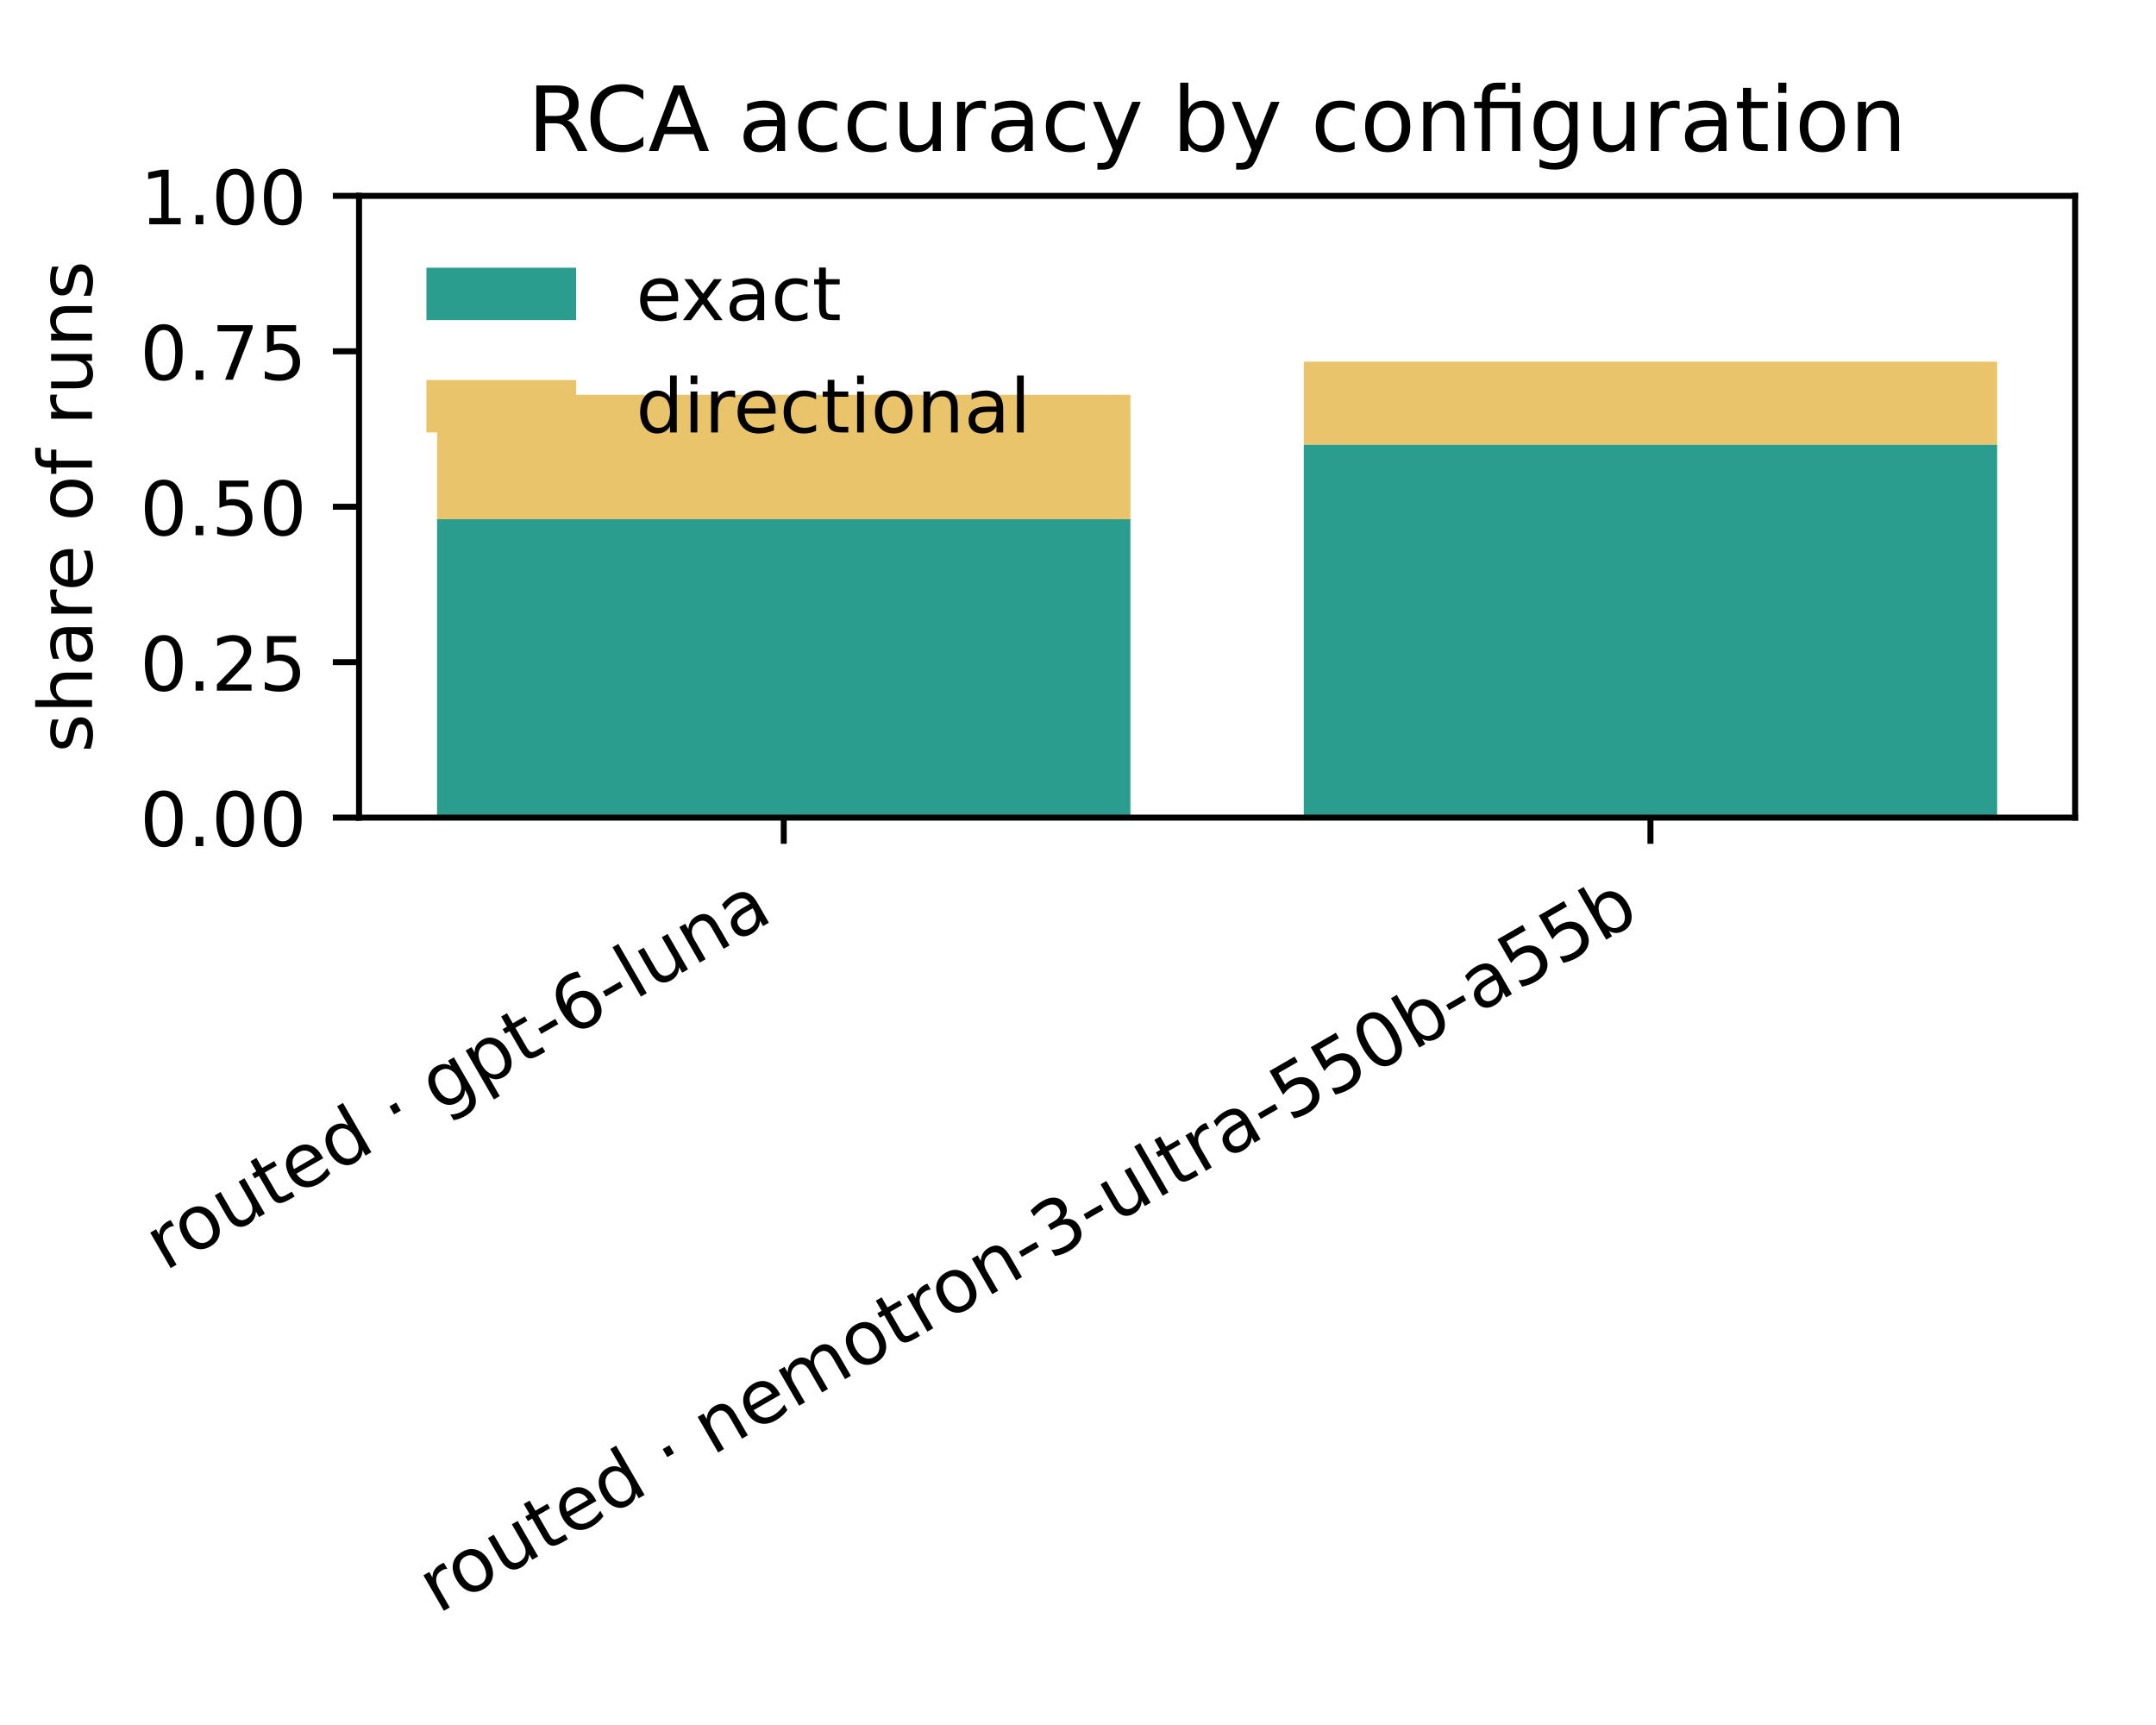
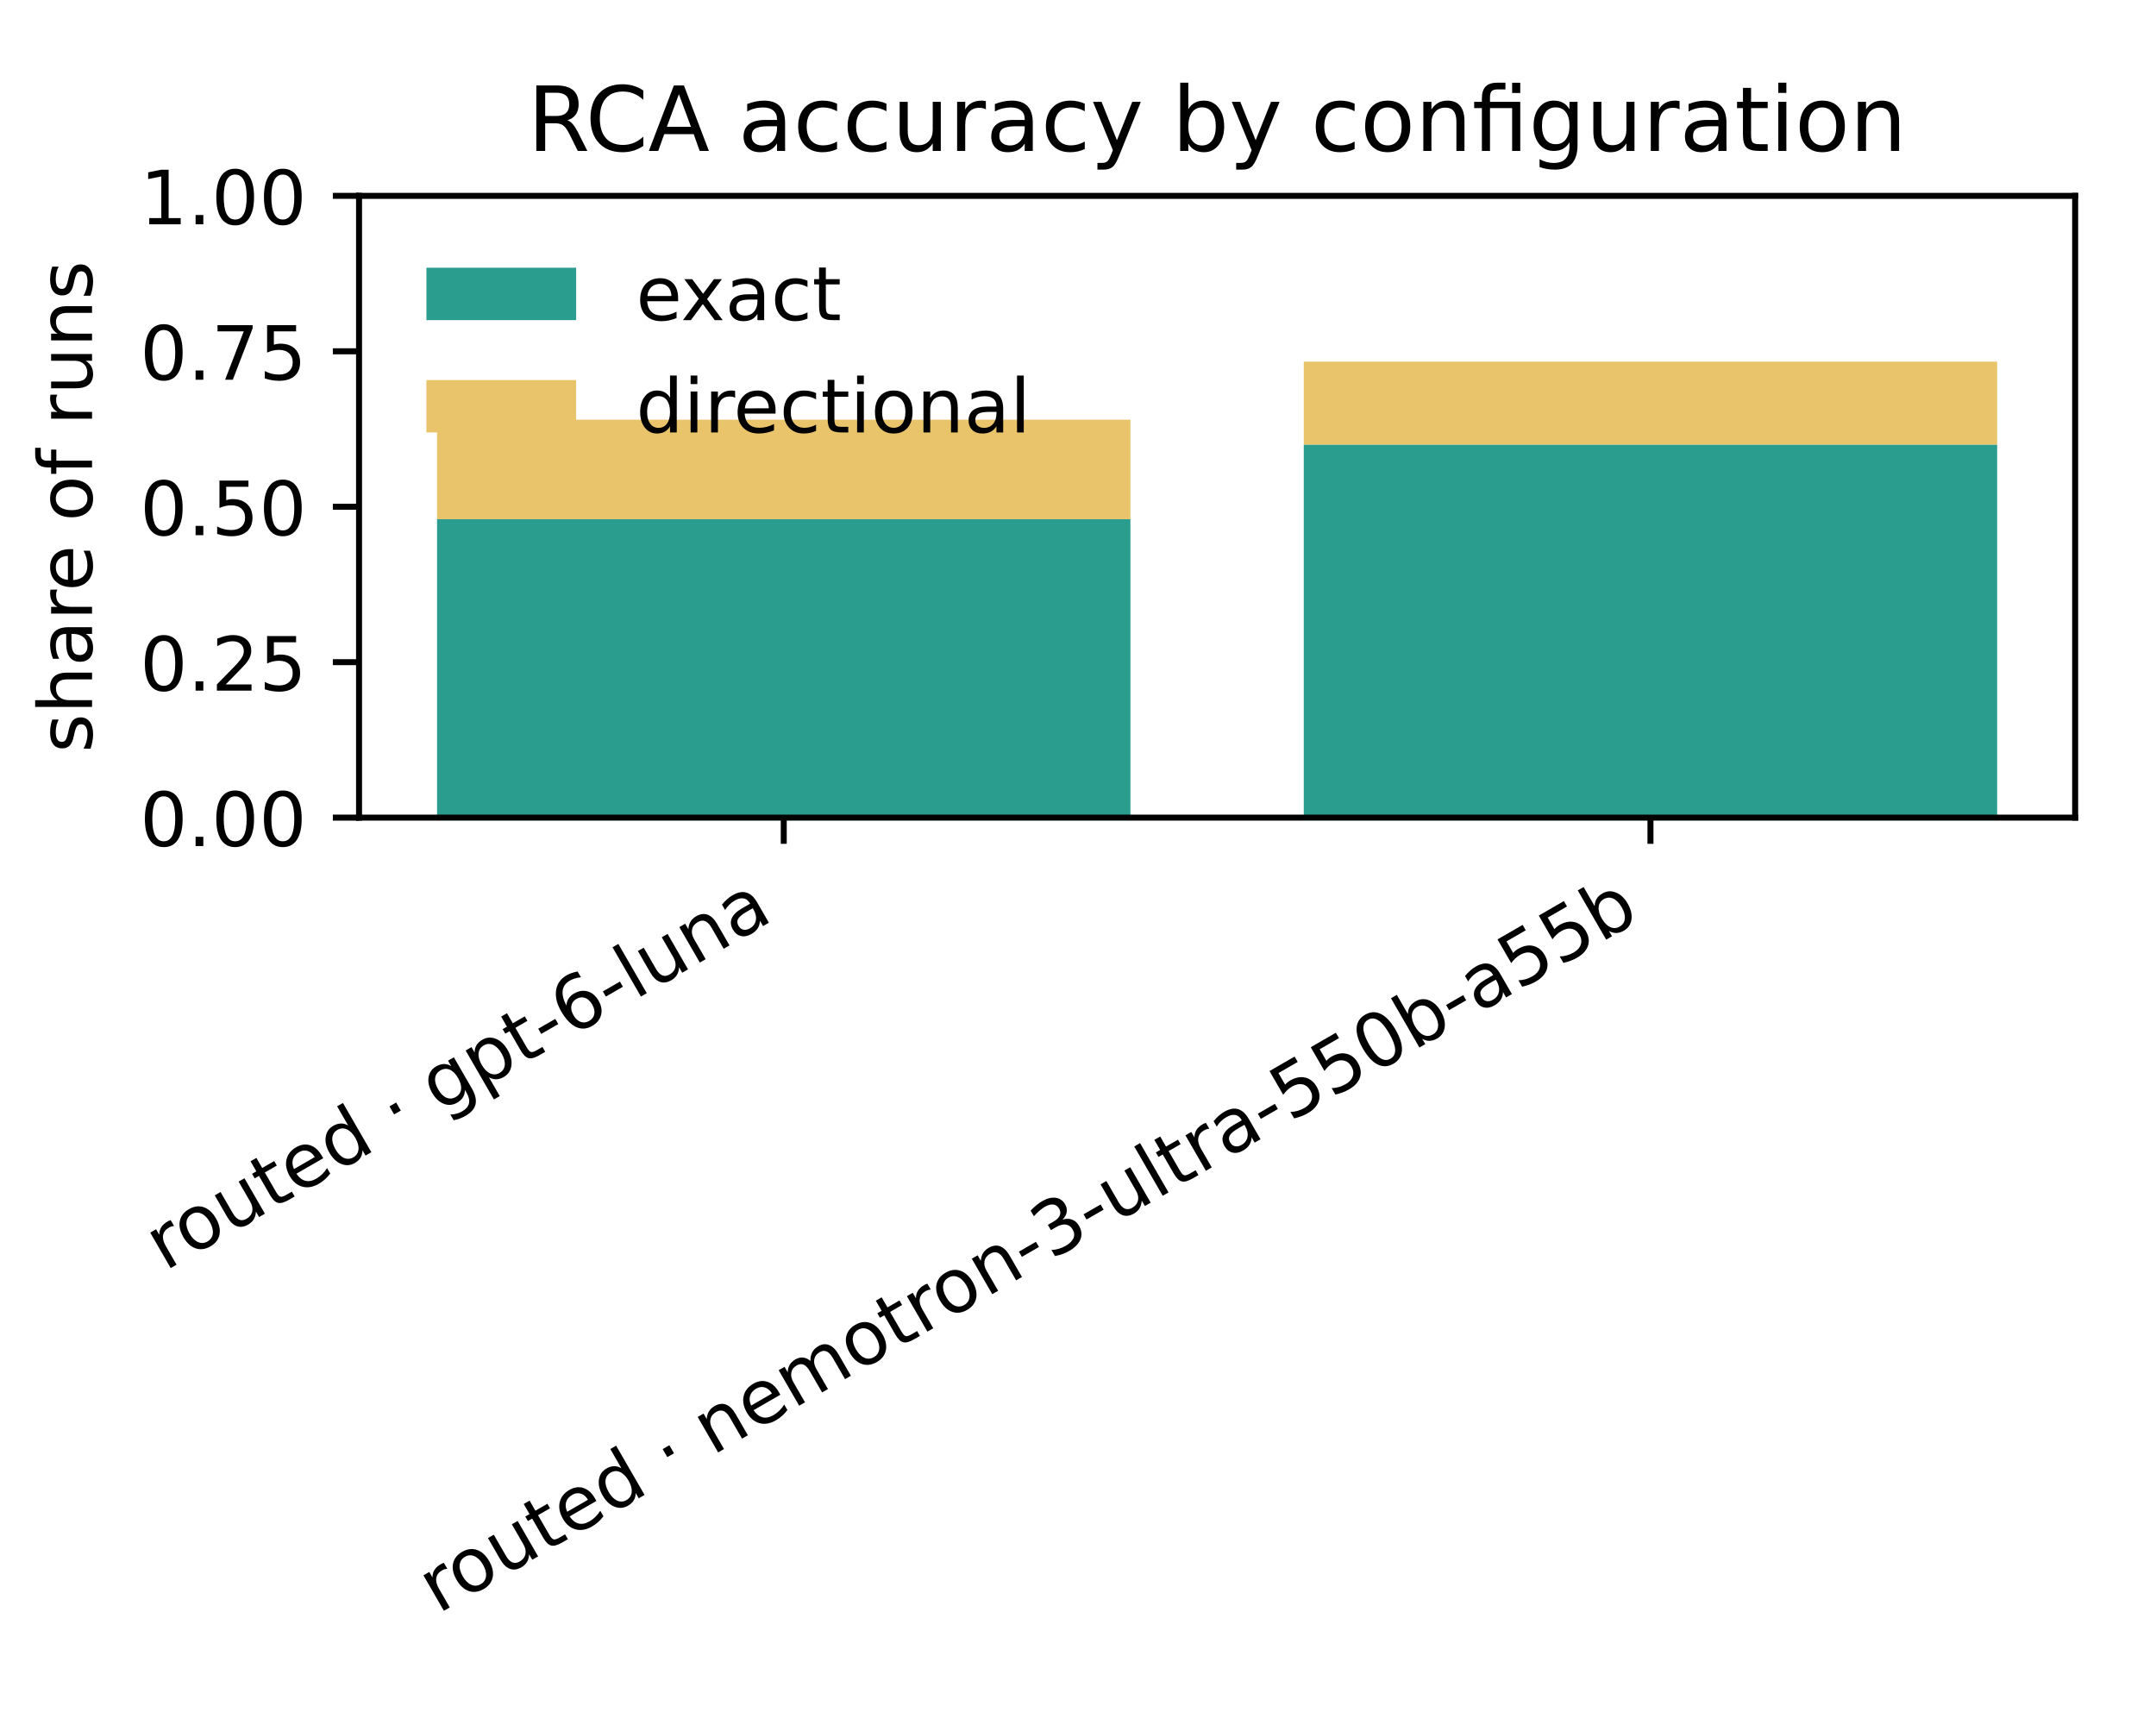
<svg xmlns="http://www.w3.org/2000/svg" xmlns:xlink="http://www.w3.org/1999/xlink" width="288pt" height="230.4pt" viewBox="0 0 288 230.4" version="1.1">
  <defs>
    <style type="text/css">*{stroke-linejoin: round; stroke-linecap: butt}</style>
  </defs>
  <g id="figure_1">
    <g id="patch_1">
      <path d="M 0 230.4 L 288 230.4 L 288 0 L 0 0 z " style="fill: #ffffff" />
    </g>
    <g id="axes_1">
      <g id="patch_2">
        <path d="M 47.962 109.206 L 277.2 109.206 L 277.2 26.16 L 47.962 26.16 z " style="fill: #ffffff" />
      </g>
      <g id="patch_3">
-         <path d="M 58.382 109.206 L 151.004 109.206 L 151.004 69.344 L 58.382 69.344 z " clip-path="url(#pe797c688aa)" style="fill: #2a9d8f" />
+         <path d="M 58.382 109.206 L 151.004 109.206 L 151.004 69.344 L 58.382 69.344 z " clip-path="url(#p68dc029f52)" style="fill: #2a9d8f" />
      </g>
      <g id="patch_4">
-         <path d="M 174.159 109.206 L 266.78 109.206 L 266.78 59.378 L 174.159 59.378 z " clip-path="url(#pe797c688aa)" style="fill: #2a9d8f" />
+         <path d="M 174.159 109.206 L 266.78 109.206 L 266.78 59.378 L 174.159 59.378 z " clip-path="url(#p68dc029f52)" style="fill: #2a9d8f" />
      </g>
      <g id="patch_5">
-         <path d="M 58.382 69.344 L 151.004 69.344 L 151.004 52.735 L 58.382 52.735 z " clip-path="url(#pe797c688aa)" style="fill: #e9c46a" />
+         <path d="M 58.382 69.344 L 151.004 69.344 L 151.004 56.056 L 58.382 56.056 z " clip-path="url(#p68dc029f52)" style="fill: #e9c46a" />
      </g>
      <g id="patch_6">
-         <path d="M 174.159 59.378 L 266.78 59.378 L 266.78 48.305 L 174.159 48.305 z " clip-path="url(#pe797c688aa)" style="fill: #e9c46a" />
+         <path d="M 174.159 59.378 L 266.78 59.378 L 266.78 48.305 L 174.159 48.305 z " clip-path="url(#p68dc029f52)" style="fill: #e9c46a" />
      </g>
      <g id="matplotlib.axis_1">
        <g id="xtick_1">
          <g id="line2d_1">
            <defs>
-               <path id="m5ca34b3b51" d="M 0 0 L 0 3.5 " style="stroke: #000000; stroke-width: 0.8" />
+               <path id="ma9b94e5fc8" d="M 0 0 L 0 3.5 " style="stroke: #000000; stroke-width: 0.8" />
            </defs>
            <g>
-               <use xlink:href="#m5ca34b3b51" x="104.693" y="109.206" style="stroke: #000000; stroke-width: 0.8" />
+               <use xlink:href="#ma9b94e5fc8" x="104.693" y="109.206" style="stroke: #000000; stroke-width: 0.8" />
            </g>
          </g>
          <g id="text_1">
            <g transform="translate(22.0163 169.8259) rotate(-30) scale(0.1 -0.1)">
              <defs>
                <path id="DejaVuSans-55" d="M 2631 2963 Q 2534 3019 2420 3045 Q 2306 3072 2169 3072 Q 1681 3072 1420 2755 Q 1159 2438 1159 1844 L 1159 0 L 581 0 L 581 3500 L 1159 3500 L 1159 2956 Q 1341 3275 1631 3429 Q 1922 3584 2338 3584 Q 2397 3584 2469 3576 Q 2541 3569 2628 3553 L 2631 2963 z " transform="scale(0.015625)" />
                <path id="DejaVuSans-52" d="M 1959 3097 Q 1497 3097 1228 2736 Q 959 2375 959 1747 Q 959 1119 1226 758 Q 1494 397 1959 397 Q 2419 397 2687 759 Q 2956 1122 2956 1747 Q 2956 2369 2687 2733 Q 2419 3097 1959 3097 z M 1959 3584 Q 2709 3584 3137 3096 Q 3566 2609 3566 1747 Q 3566 888 3137 398 Q 2709 -91 1959 -91 Q 1206 -91 779 398 Q 353 888 353 1747 Q 353 2609 779 3096 Q 1206 3584 1959 3584 z " transform="scale(0.015625)" />
                <path id="DejaVuSans-58" d="M 544 1381 L 544 3500 L 1119 3500 L 1119 1403 Q 1119 906 1312 657 Q 1506 409 1894 409 Q 2359 409 2629 706 Q 2900 1003 2900 1516 L 2900 3500 L 3475 3500 L 3475 0 L 2900 0 L 2900 538 Q 2691 219 2414 64 Q 2138 -91 1772 -91 Q 1169 -91 856 284 Q 544 659 544 1381 z M 1991 3584 L 1991 3584 z " transform="scale(0.015625)" />
                <path id="DejaVuSans-57" d="M 1172 4494 L 1172 3500 L 2356 3500 L 2356 3053 L 1172 3053 L 1172 1153 Q 1172 725 1289 603 Q 1406 481 1766 481 L 2356 481 L 2356 0 L 1766 0 Q 1100 0 847 248 Q 594 497 594 1153 L 594 3053 L 172 3053 L 172 3500 L 594 3500 L 594 4494 L 1172 4494 z " transform="scale(0.015625)" />
                <path id="DejaVuSans-48" d="M 3597 1894 L 3597 1613 L 953 1613 Q 991 1019 1311 708 Q 1631 397 2203 397 Q 2534 397 2845 478 Q 3156 559 3463 722 L 3463 178 Q 3153 47 2828 -22 Q 2503 -91 2169 -91 Q 1331 -91 842 396 Q 353 884 353 1716 Q 353 2575 817 3079 Q 1281 3584 2069 3584 Q 2775 3584 3186 3129 Q 3597 2675 3597 1894 z M 3022 2063 Q 3016 2534 2758 2815 Q 2500 3097 2075 3097 Q 1594 3097 1305 2825 Q 1016 2553 972 2059 L 3022 2063 z " transform="scale(0.015625)" />
                <path id="DejaVuSans-47" d="M 2906 2969 L 2906 4863 L 3481 4863 L 3481 0 L 2906 0 L 2906 525 Q 2725 213 2448 61 Q 2172 -91 1784 -91 Q 1150 -91 751 415 Q 353 922 353 1747 Q 353 2572 751 3078 Q 1150 3584 1784 3584 Q 2172 3584 2448 3432 Q 2725 3281 2906 2969 z M 947 1747 Q 947 1113 1208 752 Q 1469 391 1925 391 Q 2381 391 2643 752 Q 2906 1113 2906 1747 Q 2906 2381 2643 2742 Q 2381 3103 1925 3103 Q 1469 3103 1208 2742 Q 947 2381 947 1747 z " transform="scale(0.015625)" />
                <path id="DejaVuSans-3" transform="scale(0.015625)" />
                <path id="DejaVuSans-79" d="M 684 2619 L 1344 2619 L 1344 1825 L 684 1825 L 684 2619 z " transform="scale(0.015625)" />
                <path id="DejaVuSans-4a" d="M 2906 1791 Q 2906 2416 2648 2759 Q 2391 3103 1925 3103 Q 1463 3103 1205 2759 Q 947 2416 947 1791 Q 947 1169 1205 825 Q 1463 481 1925 481 Q 2391 481 2648 825 Q 2906 1169 2906 1791 z M 3481 434 Q 3481 -459 3084 -895 Q 2688 -1331 1869 -1331 Q 1566 -1331 1297 -1286 Q 1028 -1241 775 -1147 L 775 -588 Q 1028 -725 1275 -790 Q 1522 -856 1778 -856 Q 2344 -856 2625 -561 Q 2906 -266 2906 331 L 2906 616 Q 2728 306 2450 153 Q 2172 0 1784 0 Q 1141 0 747 490 Q 353 981 353 1791 Q 353 2603 747 3093 Q 1141 3584 1784 3584 Q 2172 3584 2450 3431 Q 2728 3278 2906 2969 L 2906 3500 L 3481 3500 L 3481 434 z " transform="scale(0.015625)" />
                <path id="DejaVuSans-53" d="M 1159 525 L 1159 -1331 L 581 -1331 L 581 3500 L 1159 3500 L 1159 2969 Q 1341 3281 1617 3432 Q 1894 3584 2278 3584 Q 2916 3584 3314 3078 Q 3713 2572 3713 1747 Q 3713 922 3314 415 Q 2916 -91 2278 -91 Q 1894 -91 1617 61 Q 1341 213 1159 525 z M 3116 1747 Q 3116 2381 2855 2742 Q 2594 3103 2138 3103 Q 1681 3103 1420 2742 Q 1159 2381 1159 1747 Q 1159 1113 1420 752 Q 1681 391 2138 391 Q 2594 391 2855 752 Q 3116 1113 3116 1747 z " transform="scale(0.015625)" />
                <path id="DejaVuSans-10" d="M 313 2009 L 1997 2009 L 1997 1497 L 313 1497 L 313 2009 z " transform="scale(0.015625)" />
                <path id="DejaVuSans-19" d="M 2113 2584 Q 1688 2584 1439 2293 Q 1191 2003 1191 1497 Q 1191 994 1439 701 Q 1688 409 2113 409 Q 2538 409 2786 701 Q 3034 994 3034 1497 Q 3034 2003 2786 2293 Q 2538 2584 2113 2584 z M 3366 4563 L 3366 3988 Q 3128 4100 2886 4159 Q 2644 4219 2406 4219 Q 1781 4219 1451 3797 Q 1122 3375 1075 2522 Q 1259 2794 1537 2939 Q 1816 3084 2150 3084 Q 2853 3084 3261 2657 Q 3669 2231 3669 1497 Q 3669 778 3244 343 Q 2819 -91 2113 -91 Q 1303 -91 875 529 Q 447 1150 447 2328 Q 447 3434 972 4092 Q 1497 4750 2381 4750 Q 2619 4750 2861 4703 Q 3103 4656 3366 4563 z " transform="scale(0.015625)" />
                <path id="DejaVuSans-4f" d="M 603 4863 L 1178 4863 L 1178 0 L 603 0 L 603 4863 z " transform="scale(0.015625)" />
                <path id="DejaVuSans-51" d="M 3513 2113 L 3513 0 L 2938 0 L 2938 2094 Q 2938 2591 2744 2837 Q 2550 3084 2163 3084 Q 1697 3084 1428 2787 Q 1159 2491 1159 1978 L 1159 0 L 581 0 L 581 3500 L 1159 3500 L 1159 2956 Q 1366 3272 1645 3428 Q 1925 3584 2291 3584 Q 2894 3584 3203 3211 Q 3513 2838 3513 2113 z " transform="scale(0.015625)" />
                <path id="DejaVuSans-44" d="M 2194 1759 Q 1497 1759 1228 1600 Q 959 1441 959 1056 Q 959 750 1161 570 Q 1363 391 1709 391 Q 2188 391 2477 730 Q 2766 1069 2766 1631 L 2766 1759 L 2194 1759 z M 3341 1997 L 3341 0 L 2766 0 L 2766 531 Q 2569 213 2275 61 Q 1981 -91 1556 -91 Q 1019 -91 701 211 Q 384 513 384 1019 Q 384 1609 779 1909 Q 1175 2209 1959 2209 L 2766 2209 L 2766 2266 Q 2766 2663 2505 2880 Q 2244 3097 1772 3097 Q 1472 3097 1187 3025 Q 903 2953 641 2809 L 641 3341 Q 956 3463 1253 3523 Q 1550 3584 1831 3584 Q 2591 3584 2966 3190 Q 3341 2797 3341 1997 z " transform="scale(0.015625)" />
              </defs>
              <use xlink:href="#DejaVuSans-55" />
              <use xlink:href="#DejaVuSans-52" transform="translate(38.90625 0)" />
              <use xlink:href="#DejaVuSans-58" transform="translate(100.0938 0)" />
              <use xlink:href="#DejaVuSans-57" transform="translate(163.4688 0)" />
              <use xlink:href="#DejaVuSans-48" transform="translate(202.6719 0)" />
              <use xlink:href="#DejaVuSans-47" transform="translate(264.2031 0)" />
              <use xlink:href="#DejaVuSans-3" transform="translate(327.6875 0)" />
              <use xlink:href="#DejaVuSans-79" transform="translate(359.4688 0)" />
              <use xlink:href="#DejaVuSans-3" transform="translate(391.25 0)" />
              <use xlink:href="#DejaVuSans-4a" transform="translate(423.0312 0)" />
              <use xlink:href="#DejaVuSans-53" transform="translate(486.5156 0)" />
              <use xlink:href="#DejaVuSans-57" transform="translate(550 0)" />
              <use xlink:href="#DejaVuSans-10" transform="translate(589.2031 0)" />
              <use xlink:href="#DejaVuSans-19" transform="translate(625.2812 0)" />
              <use xlink:href="#DejaVuSans-10" transform="translate(688.9062 0)" />
              <use xlink:href="#DejaVuSans-4f" transform="translate(724.9844 0)" />
              <use xlink:href="#DejaVuSans-58" transform="translate(752.7656 0)" />
              <use xlink:href="#DejaVuSans-51" transform="translate(816.1406 0)" />
              <use xlink:href="#DejaVuSans-44" transform="translate(879.5156 0)" />
            </g>
          </g>
        </g>
        <g id="xtick_2">
          <g id="line2d_2">
            <g>
-               <use xlink:href="#m5ca34b3b51" x="220.469" y="109.206" style="stroke: #000000; stroke-width: 0.8" />
+               <use xlink:href="#ma9b94e5fc8" x="220.469" y="109.206" style="stroke: #000000; stroke-width: 0.8" />
            </g>
          </g>
          <g id="text_2">
            <g transform="translate(58.51098 215.5993) rotate(-30) scale(0.1 -0.1)">
              <defs>
                <path id="DejaVuSans-50" d="M 3328 2828 Q 3544 3216 3844 3400 Q 4144 3584 4550 3584 Q 5097 3584 5394 3201 Q 5691 2819 5691 2113 L 5691 0 L 5113 0 L 5113 2094 Q 5113 2597 4934 2840 Q 4756 3084 4391 3084 Q 3944 3084 3684 2787 Q 3425 2491 3425 1978 L 3425 0 L 2847 0 L 2847 2094 Q 2847 2600 2669 2842 Q 2491 3084 2119 3084 Q 1678 3084 1418 2786 Q 1159 2488 1159 1978 L 1159 0 L 581 0 L 581 3500 L 1159 3500 L 1159 2956 Q 1356 3278 1631 3431 Q 1906 3584 2284 3584 Q 2666 3584 2933 3390 Q 3200 3197 3328 2828 z " transform="scale(0.015625)" />
                <path id="DejaVuSans-16" d="M 2597 2516 Q 3050 2419 3304 2112 Q 3559 1806 3559 1356 Q 3559 666 3084 287 Q 2609 -91 1734 -91 Q 1441 -91 1130 -33 Q 819 25 488 141 L 488 750 Q 750 597 1062 519 Q 1375 441 1716 441 Q 2309 441 2620 675 Q 2931 909 2931 1356 Q 2931 1769 2642 2001 Q 2353 2234 1838 2234 L 1294 2234 L 1294 2753 L 1863 2753 Q 2328 2753 2575 2939 Q 2822 3125 2822 3475 Q 2822 3834 2567 4026 Q 2313 4219 1838 4219 Q 1578 4219 1281 4162 Q 984 4106 628 3988 L 628 4550 Q 988 4650 1302 4700 Q 1616 4750 1894 4750 Q 2613 4750 3031 4423 Q 3450 4097 3450 3541 Q 3450 3153 3228 2886 Q 3006 2619 2597 2516 z " transform="scale(0.015625)" />
                <path id="DejaVuSans-18" d="M 691 4666 L 3169 4666 L 3169 4134 L 1269 4134 L 1269 2991 Q 1406 3038 1543 3061 Q 1681 3084 1819 3084 Q 2600 3084 3056 2656 Q 3513 2228 3513 1497 Q 3513 744 3044 326 Q 2575 -91 1722 -91 Q 1428 -91 1123 -41 Q 819 9 494 109 L 494 744 Q 775 591 1075 516 Q 1375 441 1709 441 Q 2250 441 2565 725 Q 2881 1009 2881 1497 Q 2881 1984 2565 2268 Q 2250 2553 1709 2553 Q 1456 2553 1204 2497 Q 953 2441 691 2322 L 691 4666 z " transform="scale(0.015625)" />
                <path id="DejaVuSans-13" d="M 2034 4250 Q 1547 4250 1301 3770 Q 1056 3291 1056 2328 Q 1056 1369 1301 889 Q 1547 409 2034 409 Q 2525 409 2770 889 Q 3016 1369 3016 2328 Q 3016 3291 2770 3770 Q 2525 4250 2034 4250 z M 2034 4750 Q 2819 4750 3233 4129 Q 3647 3509 3647 2328 Q 3647 1150 3233 529 Q 2819 -91 2034 -91 Q 1250 -91 836 529 Q 422 1150 422 2328 Q 422 3509 836 4129 Q 1250 4750 2034 4750 z " transform="scale(0.015625)" />
                <path id="DejaVuSans-45" d="M 3116 1747 Q 3116 2381 2855 2742 Q 2594 3103 2138 3103 Q 1681 3103 1420 2742 Q 1159 2381 1159 1747 Q 1159 1113 1420 752 Q 1681 391 2138 391 Q 2594 391 2855 752 Q 3116 1113 3116 1747 z M 1159 2969 Q 1341 3281 1617 3432 Q 1894 3584 2278 3584 Q 2916 3584 3314 3078 Q 3713 2572 3713 1747 Q 3713 922 3314 415 Q 2916 -91 2278 -91 Q 1894 -91 1617 61 Q 1341 213 1159 525 L 1159 0 L 581 0 L 581 4863 L 1159 4863 L 1159 2969 z " transform="scale(0.015625)" />
              </defs>
              <use xlink:href="#DejaVuSans-55" />
              <use xlink:href="#DejaVuSans-52" transform="translate(38.90625 0)" />
              <use xlink:href="#DejaVuSans-58" transform="translate(100.0938 0)" />
              <use xlink:href="#DejaVuSans-57" transform="translate(163.4688 0)" />
              <use xlink:href="#DejaVuSans-48" transform="translate(202.6719 0)" />
              <use xlink:href="#DejaVuSans-47" transform="translate(264.2031 0)" />
              <use xlink:href="#DejaVuSans-3" transform="translate(327.6875 0)" />
              <use xlink:href="#DejaVuSans-79" transform="translate(359.4688 0)" />
              <use xlink:href="#DejaVuSans-3" transform="translate(391.25 0)" />
              <use xlink:href="#DejaVuSans-51" transform="translate(423.0312 0)" />
              <use xlink:href="#DejaVuSans-48" transform="translate(486.4062 0)" />
              <use xlink:href="#DejaVuSans-50" transform="translate(547.9375 0)" />
              <use xlink:href="#DejaVuSans-52" transform="translate(645.3438 0)" />
              <use xlink:href="#DejaVuSans-57" transform="translate(706.5312 0)" />
              <use xlink:href="#DejaVuSans-55" transform="translate(745.7344 0)" />
              <use xlink:href="#DejaVuSans-52" transform="translate(784.6406 0)" />
              <use xlink:href="#DejaVuSans-51" transform="translate(845.8281 0)" />
              <use xlink:href="#DejaVuSans-10" transform="translate(909.2031 0)" />
              <use xlink:href="#DejaVuSans-16" transform="translate(945.2812 0)" />
              <use xlink:href="#DejaVuSans-10" transform="translate(1008.906 0)" />
              <use xlink:href="#DejaVuSans-58" transform="translate(1044.984 0)" />
              <use xlink:href="#DejaVuSans-4f" transform="translate(1108.359 0)" />
              <use xlink:href="#DejaVuSans-57" transform="translate(1136.141 0)" />
              <use xlink:href="#DejaVuSans-55" transform="translate(1175.344 0)" />
              <use xlink:href="#DejaVuSans-44" transform="translate(1216.453 0)" />
              <use xlink:href="#DejaVuSans-10" transform="translate(1277.734 0)" />
              <use xlink:href="#DejaVuSans-18" transform="translate(1313.812 0)" />
              <use xlink:href="#DejaVuSans-18" transform="translate(1377.438 0)" />
              <use xlink:href="#DejaVuSans-13" transform="translate(1441.062 0)" />
              <use xlink:href="#DejaVuSans-45" transform="translate(1504.688 0)" />
              <use xlink:href="#DejaVuSans-10" transform="translate(1568.172 0)" />
              <use xlink:href="#DejaVuSans-44" transform="translate(1604.25 0)" />
              <use xlink:href="#DejaVuSans-18" transform="translate(1665.531 0)" />
              <use xlink:href="#DejaVuSans-18" transform="translate(1729.156 0)" />
              <use xlink:href="#DejaVuSans-45" transform="translate(1792.781 0)" />
            </g>
          </g>
        </g>
      </g>
      <g id="matplotlib.axis_2">
        <g id="ytick_1">
          <g id="line2d_3">
            <defs>
-               <path id="m809459c693" d="M 0 0 L -3.5 0 " style="stroke: #000000; stroke-width: 0.8" />
+               <path id="mb1384666d9" d="M 0 0 L -3.5 0 " style="stroke: #000000; stroke-width: 0.8" />
            </defs>
            <g>
-               <use xlink:href="#m809459c693" x="47.962" y="109.206" style="stroke: #000000; stroke-width: 0.8" />
+               <use xlink:href="#mb1384666d9" x="47.962" y="109.206" style="stroke: #000000; stroke-width: 0.8" />
            </g>
          </g>
          <g id="text_3">
            <g transform="translate(18.69672 113.0044) scale(0.1 -0.1)">
              <defs>
                <path id="DejaVuSans-11" d="M 684 794 L 1344 794 L 1344 0 L 684 0 L 684 794 z " transform="scale(0.015625)" />
              </defs>
              <use xlink:href="#DejaVuSans-13" />
              <use xlink:href="#DejaVuSans-11" transform="translate(63.625 0)" />
              <use xlink:href="#DejaVuSans-13" transform="translate(95.40625 0)" />
              <use xlink:href="#DejaVuSans-13" transform="translate(159.0312 0)" />
            </g>
          </g>
        </g>
        <g id="ytick_2">
          <g id="line2d_4">
            <g>
-               <use xlink:href="#m809459c693" x="47.962" y="88.444" style="stroke: #000000; stroke-width: 0.8" />
+               <use xlink:href="#mb1384666d9" x="47.962" y="88.444" style="stroke: #000000; stroke-width: 0.8" />
            </g>
          </g>
          <g id="text_4">
            <g transform="translate(18.69672 92.24302) scale(0.1 -0.1)">
              <defs>
                <path id="DejaVuSans-15" d="M 1228 531 L 3431 531 L 3431 0 L 469 0 L 469 531 Q 828 903 1448 1529 Q 2069 2156 2228 2338 Q 2531 2678 2651 2914 Q 2772 3150 2772 3378 Q 2772 3750 2511 3984 Q 2250 4219 1831 4219 Q 1534 4219 1204 4116 Q 875 4013 500 3803 L 500 4441 Q 881 4594 1212 4672 Q 1544 4750 1819 4750 Q 2544 4750 2975 4387 Q 3406 4025 3406 3419 Q 3406 3131 3298 2873 Q 3191 2616 2906 2266 Q 2828 2175 2409 1742 Q 1991 1309 1228 531 z " transform="scale(0.015625)" />
              </defs>
              <use xlink:href="#DejaVuSans-13" />
              <use xlink:href="#DejaVuSans-11" transform="translate(63.625 0)" />
              <use xlink:href="#DejaVuSans-15" transform="translate(95.40625 0)" />
              <use xlink:href="#DejaVuSans-18" transform="translate(159.0312 0)" />
            </g>
          </g>
        </g>
        <g id="ytick_3">
          <g id="line2d_5">
            <g>
-               <use xlink:href="#m809459c693" x="47.962" y="67.683" style="stroke: #000000; stroke-width: 0.8" />
+               <use xlink:href="#mb1384666d9" x="47.962" y="67.683" style="stroke: #000000; stroke-width: 0.8" />
            </g>
          </g>
          <g id="text_5">
            <g transform="translate(18.69672 71.48162) scale(0.1 -0.1)">
              <use xlink:href="#DejaVuSans-13" />
              <use xlink:href="#DejaVuSans-11" transform="translate(63.625 0)" />
              <use xlink:href="#DejaVuSans-18" transform="translate(95.40625 0)" />
              <use xlink:href="#DejaVuSans-13" transform="translate(159.0312 0)" />
            </g>
          </g>
        </g>
        <g id="ytick_4">
          <g id="line2d_6">
            <g>
-               <use xlink:href="#m809459c693" x="47.962" y="46.921" style="stroke: #000000; stroke-width: 0.8" />
+               <use xlink:href="#mb1384666d9" x="47.962" y="46.921" style="stroke: #000000; stroke-width: 0.8" />
            </g>
          </g>
          <g id="text_6">
            <g transform="translate(18.69672 50.72022) scale(0.1 -0.1)">
              <defs>
                <path id="DejaVuSans-1a" d="M 525 4666 L 3525 4666 L 3525 4397 L 1831 0 L 1172 0 L 2766 4134 L 525 4134 L 525 4666 z " transform="scale(0.015625)" />
              </defs>
              <use xlink:href="#DejaVuSans-13" />
              <use xlink:href="#DejaVuSans-11" transform="translate(63.625 0)" />
              <use xlink:href="#DejaVuSans-1a" transform="translate(95.40625 0)" />
              <use xlink:href="#DejaVuSans-18" transform="translate(159.0312 0)" />
            </g>
          </g>
        </g>
        <g id="ytick_5">
          <g id="line2d_7">
            <g>
-               <use xlink:href="#m809459c693" x="47.962" y="26.16" style="stroke: #000000; stroke-width: 0.8" />
+               <use xlink:href="#mb1384666d9" x="47.962" y="26.16" style="stroke: #000000; stroke-width: 0.8" />
            </g>
          </g>
          <g id="text_7">
            <g transform="translate(18.69672 29.95883) scale(0.1 -0.1)">
              <defs>
                <path id="DejaVuSans-14" d="M 794 531 L 1825 531 L 1825 4091 L 703 3866 L 703 4441 L 1819 4666 L 2450 4666 L 2450 531 L 3481 531 L 3481 0 L 794 0 L 794 531 z " transform="scale(0.015625)" />
              </defs>
              <use xlink:href="#DejaVuSans-14" />
              <use xlink:href="#DejaVuSans-11" transform="translate(63.625 0)" />
              <use xlink:href="#DejaVuSans-13" transform="translate(95.40625 0)" />
              <use xlink:href="#DejaVuSans-13" transform="translate(159.0312 0)" />
            </g>
          </g>
        </g>
        <g id="text_8">
          <g transform="translate(12.29438 100.5375) rotate(-90) scale(0.1 -0.1)">
            <defs>
              <path id="DejaVuSans-56" d="M 2834 3397 L 2834 2853 Q 2591 2978 2328 3040 Q 2066 3103 1784 3103 Q 1356 3103 1142 2972 Q 928 2841 928 2578 Q 928 2378 1081 2264 Q 1234 2150 1697 2047 L 1894 2003 Q 2506 1872 2764 1633 Q 3022 1394 3022 966 Q 3022 478 2636 193 Q 2250 -91 1575 -91 Q 1294 -91 989 -36 Q 684 19 347 128 L 347 722 Q 666 556 975 473 Q 1284 391 1588 391 Q 1994 391 2212 530 Q 2431 669 2431 922 Q 2431 1156 2273 1281 Q 2116 1406 1581 1522 L 1381 1569 Q 847 1681 609 1914 Q 372 2147 372 2553 Q 372 3047 722 3315 Q 1072 3584 1716 3584 Q 2034 3584 2315 3537 Q 2597 3491 2834 3397 z " transform="scale(0.015625)" />
              <path id="DejaVuSans-4b" d="M 3513 2113 L 3513 0 L 2938 0 L 2938 2094 Q 2938 2591 2744 2837 Q 2550 3084 2163 3084 Q 1697 3084 1428 2787 Q 1159 2491 1159 1978 L 1159 0 L 581 0 L 581 4863 L 1159 4863 L 1159 2956 Q 1366 3272 1645 3428 Q 1925 3584 2291 3584 Q 2894 3584 3203 3211 Q 3513 2838 3513 2113 z " transform="scale(0.015625)" />
              <path id="DejaVuSans-49" d="M 2375 4863 L 2375 4384 L 1825 4384 Q 1516 4384 1395 4259 Q 1275 4134 1275 3809 L 1275 3500 L 2222 3500 L 2222 3053 L 1275 3053 L 1275 0 L 697 0 L 697 3053 L 147 3053 L 147 3500 L 697 3500 L 697 3744 Q 697 4328 969 4595 Q 1241 4863 1831 4863 L 2375 4863 z " transform="scale(0.015625)" />
            </defs>
            <use xlink:href="#DejaVuSans-56" />
            <use xlink:href="#DejaVuSans-4b" transform="translate(52.09375 0)" />
            <use xlink:href="#DejaVuSans-44" transform="translate(115.4688 0)" />
            <use xlink:href="#DejaVuSans-55" transform="translate(176.75 0)" />
            <use xlink:href="#DejaVuSans-48" transform="translate(215.6562 0)" />
            <use xlink:href="#DejaVuSans-3" transform="translate(277.1875 0)" />
            <use xlink:href="#DejaVuSans-52" transform="translate(308.9688 0)" />
            <use xlink:href="#DejaVuSans-49" transform="translate(370.1562 0)" />
            <use xlink:href="#DejaVuSans-3" transform="translate(405.3594 0)" />
            <use xlink:href="#DejaVuSans-55" transform="translate(437.1406 0)" />
            <use xlink:href="#DejaVuSans-58" transform="translate(478.25 0)" />
            <use xlink:href="#DejaVuSans-51" transform="translate(541.625 0)" />
            <use xlink:href="#DejaVuSans-56" transform="translate(605 0)" />
          </g>
        </g>
      </g>
      <g id="patch_7">
        <path d="M 47.962 109.206 L 47.962 26.16 " style="fill: none; stroke: #000000; stroke-width: 0.8; stroke-linejoin: miter; stroke-linecap: square" />
      </g>
      <g id="patch_8">
        <path d="M 277.2 109.206 L 277.2 26.16 " style="fill: none; stroke: #000000; stroke-width: 0.8; stroke-linejoin: miter; stroke-linecap: square" />
      </g>
      <g id="patch_9">
        <path d="M 47.962 109.206 L 277.2 109.206 " style="fill: none; stroke: #000000; stroke-width: 0.8; stroke-linejoin: miter; stroke-linecap: square" />
      </g>
      <g id="patch_10">
        <path d="M 47.962 26.16 L 277.2 26.16 " style="fill: none; stroke: #000000; stroke-width: 0.8; stroke-linejoin: miter; stroke-linecap: square" />
      </g>
      <g id="text_9">
        <g transform="translate(70.46523 20.16) scale(0.12 -0.12)">
          <defs>
            <path id="DejaVuSans-35" d="M 2841 2188 Q 3044 2119 3236 1894 Q 3428 1669 3622 1275 L 4263 0 L 3584 0 L 2988 1197 Q 2756 1666 2539 1819 Q 2322 1972 1947 1972 L 1259 1972 L 1259 0 L 628 0 L 628 4666 L 2053 4666 Q 2853 4666 3247 4331 Q 3641 3997 3641 3322 Q 3641 2881 3436 2590 Q 3231 2300 2841 2188 z M 1259 4147 L 1259 2491 L 2053 2491 Q 2509 2491 2742 2702 Q 2975 2913 2975 3322 Q 2975 3731 2742 3939 Q 2509 4147 2053 4147 L 1259 4147 z " transform="scale(0.015625)" />
            <path id="DejaVuSans-26" d="M 4122 4306 L 4122 3641 Q 3803 3938 3442 4084 Q 3081 4231 2675 4231 Q 1875 4231 1450 3742 Q 1025 3253 1025 2328 Q 1025 1406 1450 917 Q 1875 428 2675 428 Q 3081 428 3442 575 Q 3803 722 4122 1019 L 4122 359 Q 3791 134 3420 21 Q 3050 -91 2638 -91 Q 1578 -91 968 557 Q 359 1206 359 2328 Q 359 3453 968 4101 Q 1578 4750 2638 4750 Q 3056 4750 3426 4639 Q 3797 4528 4122 4306 z " transform="scale(0.015625)" />
            <path id="DejaVuSans-24" d="M 2188 4044 L 1331 1722 L 3047 1722 L 2188 4044 z M 1831 4666 L 2547 4666 L 4325 0 L 3669 0 L 3244 1197 L 1141 1197 L 716 0 L 50 0 L 1831 4666 z " transform="scale(0.015625)" />
            <path id="DejaVuSans-46" d="M 3122 3366 L 3122 2828 Q 2878 2963 2633 3030 Q 2388 3097 2138 3097 Q 1578 3097 1268 2742 Q 959 2388 959 1747 Q 959 1106 1268 751 Q 1578 397 2138 397 Q 2388 397 2633 464 Q 2878 531 3122 666 L 3122 134 Q 2881 22 2623 -34 Q 2366 -91 2075 -91 Q 1284 -91 818 406 Q 353 903 353 1747 Q 353 2603 823 3093 Q 1294 3584 2113 3584 Q 2378 3584 2631 3529 Q 2884 3475 3122 3366 z " transform="scale(0.015625)" />
            <path id="DejaVuSans-5c" d="M 2059 -325 Q 1816 -950 1584 -1140 Q 1353 -1331 966 -1331 L 506 -1331 L 506 -850 L 844 -850 Q 1081 -850 1212 -737 Q 1344 -625 1503 -206 L 1606 56 L 191 3500 L 800 3500 L 1894 763 L 2988 3500 L 3597 3500 L 2059 -325 z " transform="scale(0.015625)" />
            <path id="DejaVuSans-13af" d="M 3431 3500 L 3431 0 L 2853 0 L 2853 3053 L 1275 3053 L 1275 0 L 697 0 L 697 3053 L 147 3053 L 147 3500 L 697 3500 L 697 3744 Q 697 4316 967 4589 Q 1238 4863 1797 4863 L 2375 4863 L 2375 4384 L 1825 4384 Q 1516 4384 1395 4259 Q 1275 4134 1275 3809 L 1275 3500 L 3431 3500 z M 2853 4856 L 3431 4856 L 3431 4128 L 2853 4128 L 2853 4856 z " transform="scale(0.015625)" />
            <path id="DejaVuSans-4c" d="M 603 3500 L 1178 3500 L 1178 0 L 603 0 L 603 3500 z M 603 4863 L 1178 4863 L 1178 4134 L 603 4134 L 603 4863 z " transform="scale(0.015625)" />
          </defs>
          <use xlink:href="#DejaVuSans-35" />
          <use xlink:href="#DejaVuSans-26" transform="translate(64.5 0)" />
          <use xlink:href="#DejaVuSans-24" transform="translate(134.3281 0)" />
          <use xlink:href="#DejaVuSans-3" transform="translate(202.7344 0)" />
          <use xlink:href="#DejaVuSans-44" transform="translate(234.5156 0)" />
          <use xlink:href="#DejaVuSans-46" transform="translate(295.7969 0)" />
          <use xlink:href="#DejaVuSans-46" transform="translate(350.7812 0)" />
          <use xlink:href="#DejaVuSans-58" transform="translate(405.7656 0)" />
          <use xlink:href="#DejaVuSans-55" transform="translate(469.1406 0)" />
          <use xlink:href="#DejaVuSans-44" transform="translate(510.25 0)" />
          <use xlink:href="#DejaVuSans-46" transform="translate(571.5312 0)" />
          <use xlink:href="#DejaVuSans-5c" transform="translate(626.5156 0)" />
          <use xlink:href="#DejaVuSans-3" transform="translate(685.7031 0)" />
          <use xlink:href="#DejaVuSans-45" transform="translate(717.4844 0)" />
          <use xlink:href="#DejaVuSans-5c" transform="translate(780.9688 0)" />
          <use xlink:href="#DejaVuSans-3" transform="translate(840.1562 0)" />
          <use xlink:href="#DejaVuSans-46" transform="translate(871.9375 0)" />
          <use xlink:href="#DejaVuSans-52" transform="translate(926.9219 0)" />
          <use xlink:href="#DejaVuSans-51" transform="translate(988.1094 0)" />
          <use xlink:href="#DejaVuSans-13af" transform="translate(1051.484 0)" />
          <use xlink:href="#DejaVuSans-4a" transform="translate(1114.469 0)" />
          <use xlink:href="#DejaVuSans-58" transform="translate(1177.953 0)" />
          <use xlink:href="#DejaVuSans-55" transform="translate(1241.328 0)" />
          <use xlink:href="#DejaVuSans-44" transform="translate(1282.438 0)" />
          <use xlink:href="#DejaVuSans-57" transform="translate(1343.719 0)" />
          <use xlink:href="#DejaVuSans-4c" transform="translate(1382.922 0)" />
          <use xlink:href="#DejaVuSans-52" transform="translate(1410.703 0)" />
          <use xlink:href="#DejaVuSans-51" transform="translate(1471.891 0)" />
        </g>
      </g>
      <g id="legend_1">
        <g id="patch_11">
          <path d="M 56.962 42.758 L 76.962 42.758 L 76.962 35.758 L 56.962 35.758 z " style="fill: #2a9d8f" />
        </g>
        <g id="text_10">
          <g transform="translate(84.96234 42.75844) scale(0.1 -0.1)">
            <defs>
              <path id="DejaVuSans-5b" d="M 3513 3500 L 2247 1797 L 3578 0 L 2900 0 L 1881 1375 L 863 0 L 184 0 L 1544 1831 L 300 3500 L 978 3500 L 1906 2253 L 2834 3500 L 3513 3500 z " transform="scale(0.015625)" />
            </defs>
            <use xlink:href="#DejaVuSans-48" />
            <use xlink:href="#DejaVuSans-5b" transform="translate(59.78125 0)" />
            <use xlink:href="#DejaVuSans-44" transform="translate(118.9688 0)" />
            <use xlink:href="#DejaVuSans-46" transform="translate(180.25 0)" />
            <use xlink:href="#DejaVuSans-57" transform="translate(235.2344 0)" />
          </g>
        </g>
        <g id="patch_12">
          <path d="M 56.962 57.759 L 76.962 57.759 L 76.962 50.759 L 56.962 50.759 z " style="fill: #e9c46a" />
        </g>
        <g id="text_11">
          <g transform="translate(84.96234 57.75922) scale(0.1 -0.1)">
            <use xlink:href="#DejaVuSans-47" />
            <use xlink:href="#DejaVuSans-4c" transform="translate(63.48438 0)" />
            <use xlink:href="#DejaVuSans-55" transform="translate(91.26562 0)" />
            <use xlink:href="#DejaVuSans-48" transform="translate(130.1719 0)" />
            <use xlink:href="#DejaVuSans-46" transform="translate(191.7031 0)" />
            <use xlink:href="#DejaVuSans-57" transform="translate(246.6875 0)" />
            <use xlink:href="#DejaVuSans-4c" transform="translate(285.8906 0)" />
            <use xlink:href="#DejaVuSans-52" transform="translate(313.6719 0)" />
            <use xlink:href="#DejaVuSans-51" transform="translate(374.8594 0)" />
            <use xlink:href="#DejaVuSans-44" transform="translate(438.2344 0)" />
            <use xlink:href="#DejaVuSans-4f" transform="translate(499.5156 0)" />
          </g>
        </g>
      </g>
    </g>
  </g>
  <defs>
-     <clipPath id="pe797c688aa">
+     <clipPath id="p68dc029f52">
      <rect x="47.962" y="26.16" width="229.238" height="83.046" />
    </clipPath>
  </defs>
</svg>
